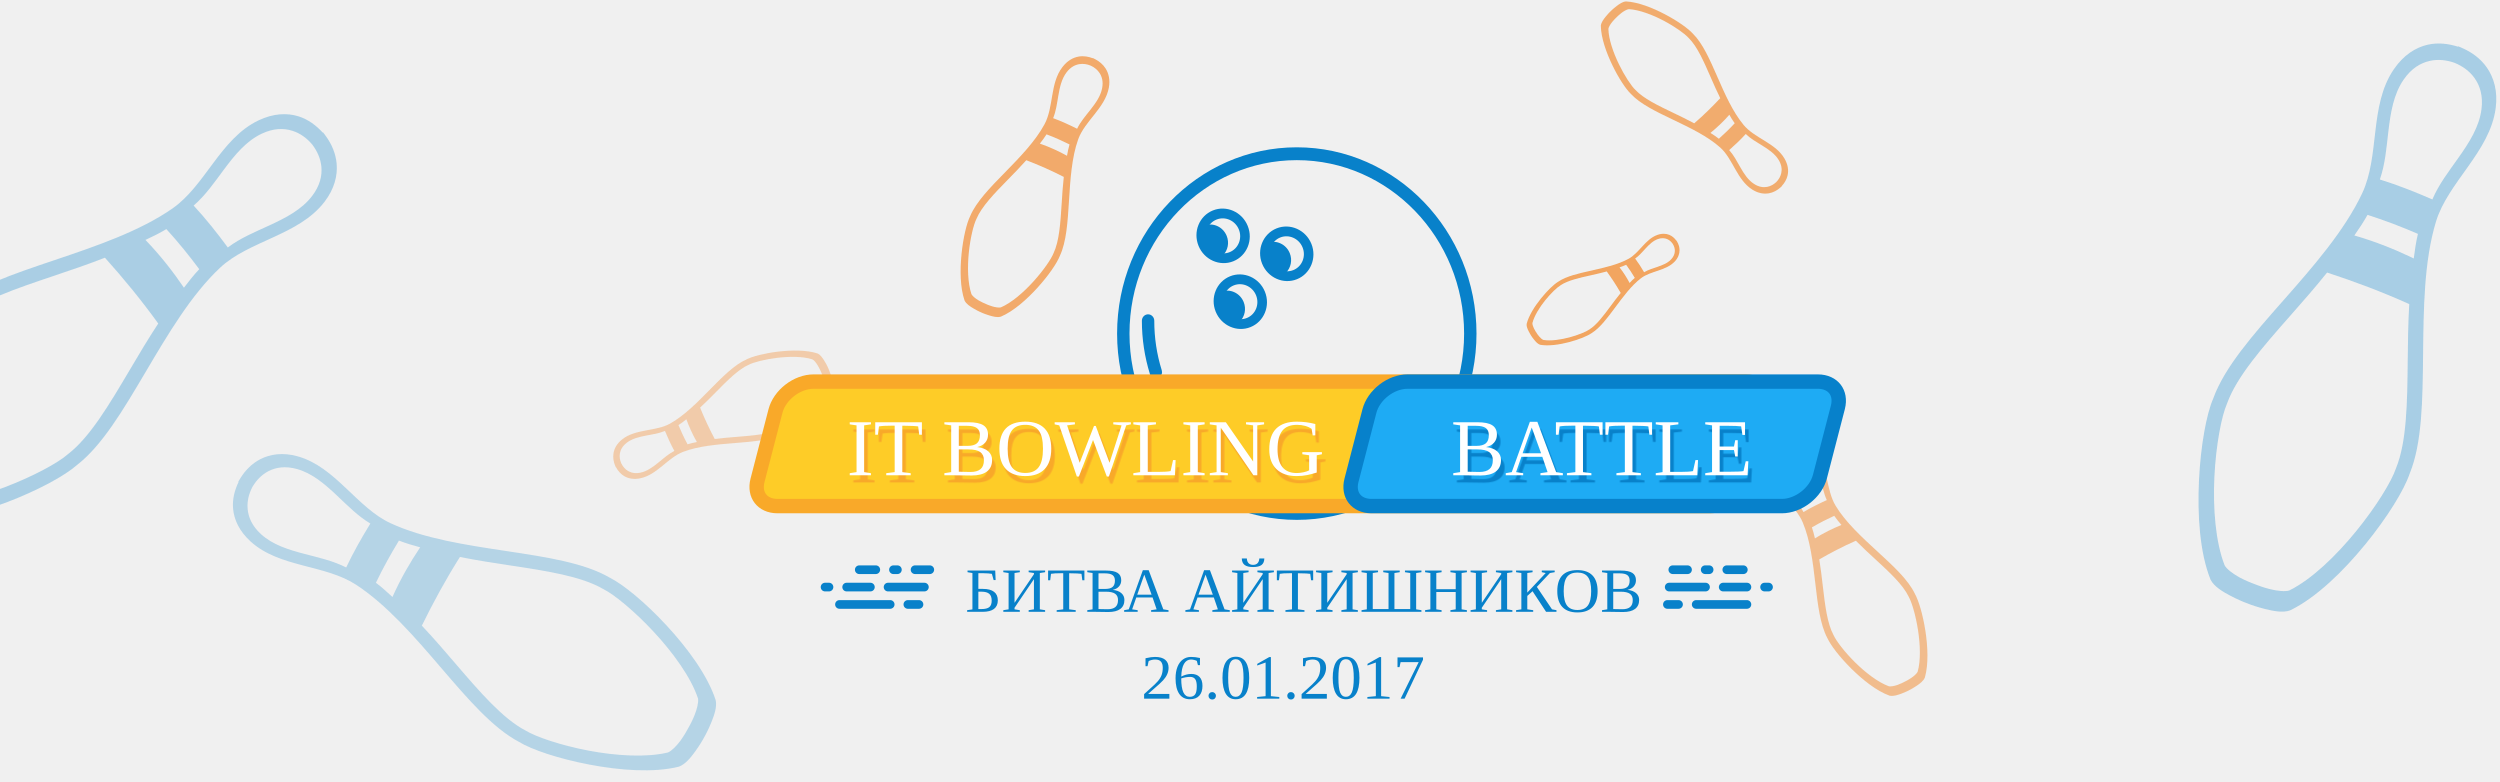
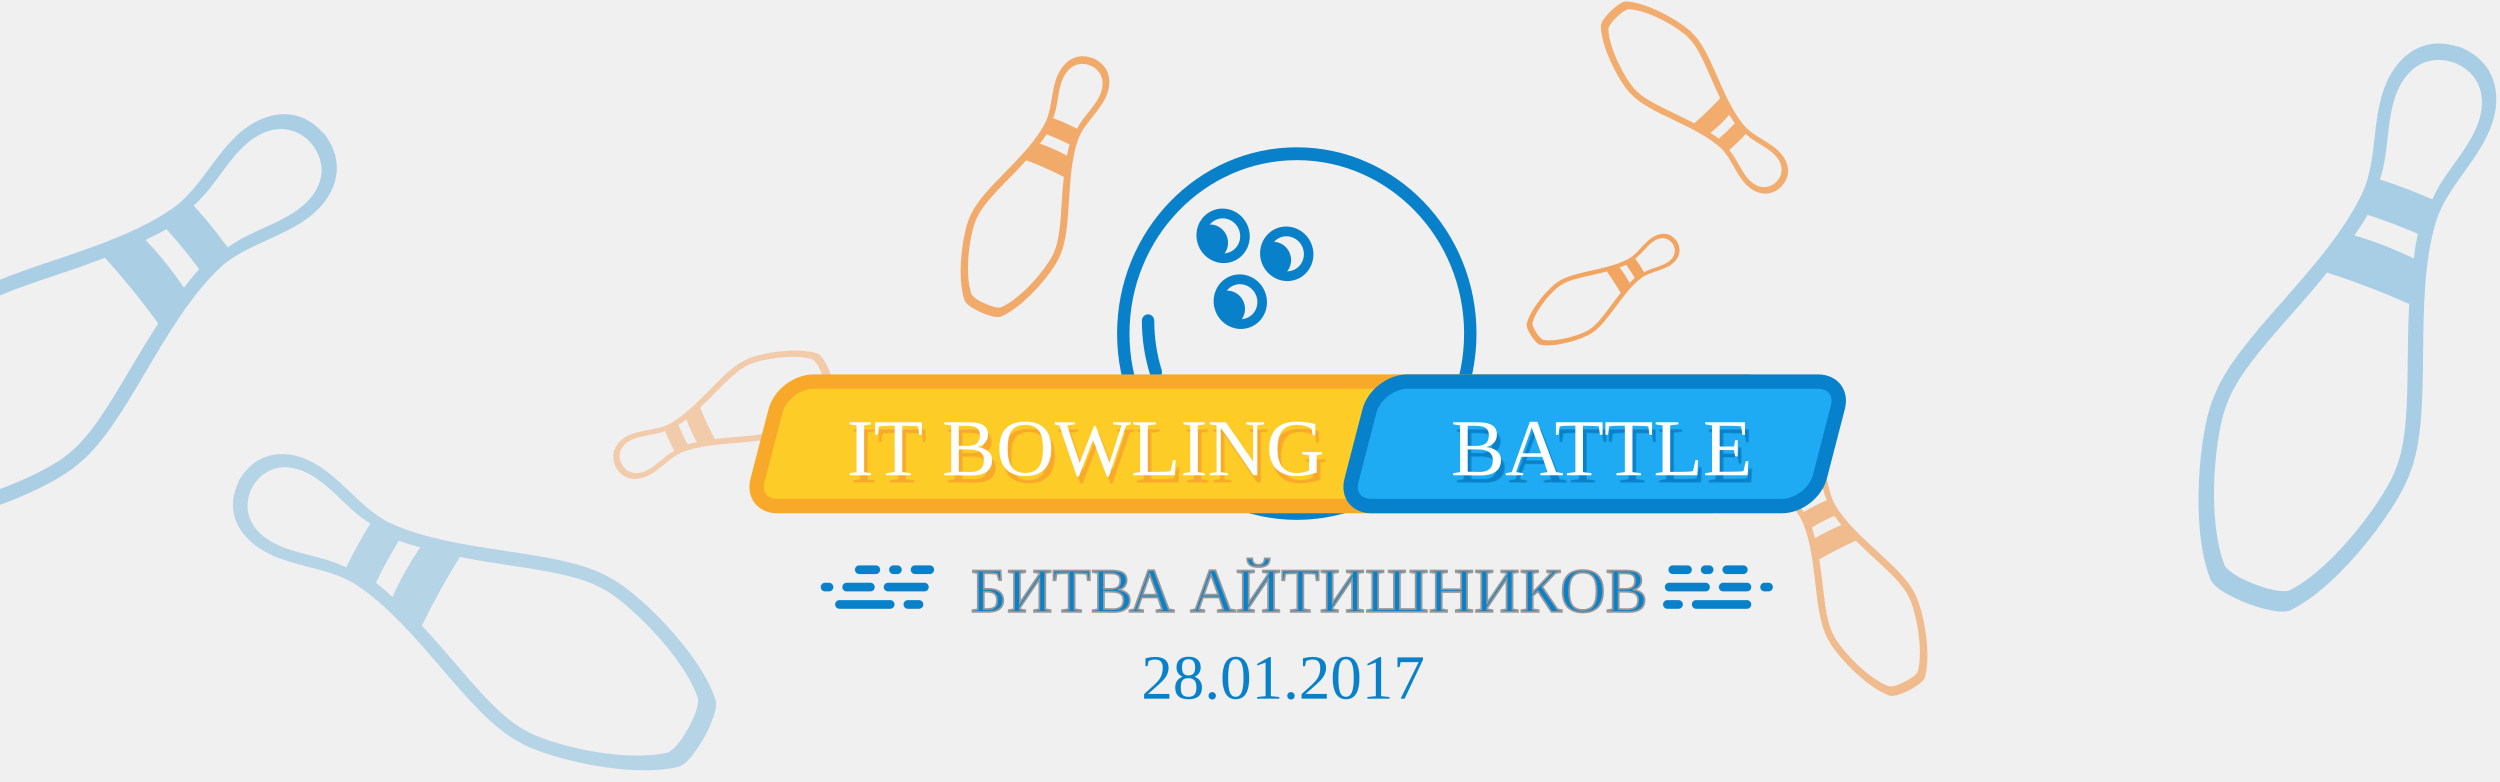
<svg xmlns="http://www.w3.org/2000/svg" xmlns:xlink="http://www.w3.org/1999/xlink" width="1389px" height="434px" viewBox="0 0 1389 434" version="1.1">
  <defs>
    <filter x="-50%" y="-50%" width="200%" height="200%" filterUnits="objectBoundingBox" id="filter-1">
      <feGaussianBlur stdDeviation="0 0" in="SourceGraphic" />
    </filter>
    <filter x="-50%" y="-50%" width="200%" height="200%" filterUnits="objectBoundingBox" id="filter-2">
      <feGaussianBlur stdDeviation="0 0" in="SourceGraphic" />
    </filter>
    <filter x="-50%" y="-50%" width="200%" height="200%" filterUnits="objectBoundingBox" id="filter-3">
      <feGaussianBlur stdDeviation="0 -0" in="SourceGraphic" />
    </filter>
    <path d="M10.982,19.362 C13.753,8.669 24.962,0 36.003,0 L553.997,0 C565.044,0 571.754,8.665 568.982,19.362 L559.018,57.811 C556.247,68.504 545.038,77.173 533.997,77.173 L16.003,77.173 C4.956,77.173 -1.754,68.507 1.018,57.811 L10.982,19.362 Z" id="path-4" />
    <mask id="mask-5" maskContentUnits="userSpaceOnUse" maskUnits="objectBoundingBox" x="0" y="0" width="569.214" height="77.173" fill="white">
      <use xlink:href="#path-4" />
    </mask>
    <path d="M340.982,19.362 C343.753,8.669 354.955,0 366.007,0 L593.993,0 C605.043,0 611.754,8.665 608.982,19.362 L599.018,57.811 C596.247,68.504 585.045,77.173 573.993,77.173 L346.007,77.173 C334.957,77.173 328.246,68.507 331.018,57.811 L340.982,19.362 Z" id="path-6" />
    <mask id="mask-7" maskContentUnits="userSpaceOnUse" maskUnits="objectBoundingBox" x="0" y="0" width="279.214" height="77.173" fill="white">
      <use xlink:href="#path-6" />
    </mask>
    <text id="text-8" font-family=".SFNSDisplay, .SF NS Display" font-size="45" font-weight="normal" fill="#FFFFFF">
      <tspan x="54.487" y="56.058">IT BOWLING </tspan>
    </text>
    <filter x="-50%" y="-50%" width="200%" height="200%" filterUnits="objectBoundingBox" id="filter-9">
      <feOffset dx="2" dy="4" in="SourceAlpha" result="shadowOffsetOuter1" />
      <feColorMatrix values="0 0 0 0 0.973   0 0 0 0 0.663   0 0 0 0 0.161  0 0 0 1 0" type="matrix" in="shadowOffsetOuter1" />
    </filter>
    <text id="text-10" font-family=".SFNSDisplay, .SF NS Display" font-size="45" font-weight="normal" fill="#FFFFFF">
      <tspan x="390.14" y="56.058">BATTLE</tspan>
    </text>
    <filter x="-50%" y="-50%" width="200%" height="200%" filterUnits="objectBoundingBox" id="filter-11">
      <feOffset dx="2" dy="4" in="SourceAlpha" result="shadowOffsetOuter1" />
      <feColorMatrix values="0 0 0 0 0.031   0 0 0 0 0.506   0 0 0 0 0.792  0 0 0 1 0" type="matrix" in="shadowOffsetOuter1" />
    </filter>
  </defs>
  <g id="Page-1" stroke="none" stroke-width="1" fill="none" fill-rule="evenodd">
    <g id="Main-Page" transform="translate(0, -110)">
      <g id="Group-10" transform="translate(-103, 99)">
        <path d="M158.229,26.602 L158.229,26.83 C152.934,27.132 147.462,28.468 142.726,31.625 C137.13,35.356 132.652,41.472 130.537,50.233 C127.738,61.82 130.24,73.431 133.14,84.823 C136.04,96.215 139.258,107.35 138.466,118.272 C136.863,140.35 128.01,164.43 119.531,187.225 C111.072,209.963 103.078,231.57 103.436,249.214 C103.435,249.249 103.438,249.294 103.436,249.328 C103.052,258.361 106.156,275.071 111.957,292.709 C117.78,310.414 126.215,328.811 136.809,340.2 L136.927,340.314 C140.143,343.059 145.259,343.887 149.708,344.424 C154.158,344.96 157.755,344.994 157.755,344.994 L157.992,344.994 L161.306,344.994 C161.306,344.994 161.524,344.995 161.542,344.994 C161.578,344.994 161.625,344.997 161.661,344.994 C162.16,344.988 165.355,344.921 169.471,344.424 C173.921,343.887 179.155,343.059 182.371,340.314 L182.371,340.2 L182.489,340.2 C193.082,328.811 201.518,310.414 207.341,292.709 C213.146,275.058 216.252,258.242 215.862,249.214 C215.861,249.186 215.863,249.127 215.862,249.1 C216.228,231.451 208.23,209.974 199.767,187.225 C191.287,164.43 182.316,140.464 180.714,118.387 C179.921,107.464 183.258,96.215 186.158,84.823 C189.058,73.431 191.559,61.82 188.761,50.233 C186.645,41.472 182.05,35.356 176.454,31.625 C171.718,28.468 166.338,27.024 161.069,26.716 C160.99,26.714 160.911,26.717 160.832,26.716 C159.955,26.671 159.097,26.583 158.229,26.602 L158.229,26.602 Z M159.649,35.542 C164.077,35.652 168.632,36.765 172.492,39.338 C176.714,42.153 180.224,46.616 181.917,53.626 C184.152,62.884 182.157,72.504 179.638,82.4 C177.508,90.766 174.949,99.3 174.667,107.977 C164.718,107.538 154.724,107.406 144.631,108.077 C144.365,99.365 141.798,90.799 139.66,82.4 C137.141,72.504 135.146,62.884 137.381,53.626 C139.074,46.616 142.584,42.153 146.806,39.338 C150.696,36.745 155.203,35.632 159.649,35.542 L159.649,35.542 Z M174.044,127.913 C174.645,132.242 175.58,136.586 176.679,140.983 C165.973,140.093 154.747,139.861 142.619,140.892 C143.693,136.585 144.657,132.337 145.254,128.095 C150.12,127.8 155.012,127.657 159.837,127.641 C164.594,127.625 169.318,127.721 174.044,127.913 Z M159.431,163.988 C167.384,163.977 175.269,164.172 183.174,164.618 C186.237,174.284 189.818,183.933 193.303,193.301 C201.107,214.28 208.352,233.9 208.007,249.091 L208.007,249.196 C208.342,256.494 205.438,272.141 200.165,288.175 C194.909,304.157 187.236,320.71 178.164,330.516 C176.469,331.963 172.095,333.1 168.253,333.563 C164.613,334.002 161.707,333.986 161.391,333.984 L161.174,333.984 L158.124,333.984 C158.124,333.984 154.887,334.027 151.045,333.563 C147.202,333.1 142.828,331.858 141.133,330.411 C132.1,320.593 124.262,304.104 119.024,288.175 C113.751,272.141 110.956,256.599 111.291,249.301 L111.291,249.196 C110.945,234.005 118.19,214.28 125.994,193.301 C129.479,183.933 133.061,174.284 136.123,164.618 C143.904,164.227 151.69,163.999 159.431,163.988 Z" id="Shape-Copy-9" fill="#0881CA" opacity="0.3" transform="translate(159.6493, 185.7974) rotate(771) translate(-159.6493, -185.7974) " />
        <path d="M363.811,201.435 L363.811,201.647 C358.901,201.927 353.827,203.165 349.436,206.093 C344.246,209.553 340.094,215.224 338.133,223.348 C335.538,234.092 337.858,244.859 340.547,255.423 C343.236,265.987 346.22,276.312 345.485,286.44 C343.999,306.912 335.79,329.241 327.927,350.378 C320.084,371.462 312.671,391.499 313.003,407.859 C313.001,407.891 313.004,407.933 313.003,407.965 C312.646,416.341 315.525,431.836 320.904,448.191 C326.303,464.609 334.126,481.668 343.949,492.229 L344.058,492.334 C347.04,494.88 351.784,495.648 355.91,496.145 C360.036,496.643 363.372,496.675 363.372,496.675 L363.592,496.675 L366.664,496.675 C366.664,496.675 366.867,496.675 366.884,496.675 C366.917,496.675 366.961,496.677 366.993,496.675 C367.456,496.668 370.419,496.606 374.236,496.145 C378.362,495.648 383.216,494.88 386.197,492.334 L386.197,492.229 L386.307,492.229 C396.13,481.668 403.953,464.609 409.352,448.191 C414.735,431.824 417.615,416.231 417.253,407.859 C417.252,407.834 417.254,407.779 417.253,407.753 C417.593,391.388 410.176,371.473 402.329,350.378 C394.466,329.241 386.147,307.018 384.661,286.545 C383.926,276.417 387.02,265.987 389.709,255.423 C392.398,244.859 394.718,234.092 392.123,223.348 C390.161,215.224 385.9,209.553 380.711,206.093 C376.319,203.165 371.33,201.827 366.445,201.541 C366.372,201.539 366.298,201.542 366.225,201.541 C365.412,201.499 364.616,201.418 363.811,201.435 L363.811,201.435 Z M365.128,209.725 C369.234,209.827 373.458,210.86 377.037,213.246 C380.952,215.856 384.207,219.994 385.776,226.494 C387.849,235.079 386,243.999 383.663,253.175 C381.688,260.934 379.316,268.846 379.054,276.893 C369.828,276.485 360.561,276.363 351.202,276.985 C350.955,268.907 348.575,260.964 346.592,253.175 C344.256,243.999 342.406,235.079 344.48,226.494 C346.049,219.994 349.304,215.856 353.219,213.246 C356.826,210.841 361.005,209.809 365.128,209.725 L365.128,209.725 Z M378.476,295.379 C379.034,299.393 379.9,303.422 380.919,307.498 C370.992,306.673 360.583,306.458 349.337,307.414 C350.332,303.421 351.226,299.481 351.779,295.547 C356.292,295.275 360.828,295.141 365.302,295.127 C369.713,295.112 374.094,295.201 378.476,295.379 Z M364.926,328.831 C372.301,328.821 379.612,329.001 386.943,329.415 C389.783,338.378 393.104,347.325 396.335,356.012 C403.572,375.466 410.29,393.658 409.969,407.745 L409.969,407.842 C410.28,414.61 407.587,429.119 402.698,443.987 C397.824,458.807 390.709,474.156 382.297,483.249 C380.725,484.591 376.669,485.645 373.106,486.075 C369.731,486.482 367.037,486.467 366.744,486.464 L366.542,486.464 L363.714,486.464 C363.714,486.464 360.712,486.504 357.149,486.075 C353.587,485.645 349.53,484.494 347.959,483.152 C339.583,474.047 332.315,458.758 327.457,443.987 C322.567,429.119 319.976,414.708 320.286,407.94 L320.286,407.842 C319.966,393.756 326.684,375.466 333.921,356.012 C337.152,347.325 340.473,338.378 343.313,329.415 C350.528,329.052 357.747,328.841 364.926,328.831 Z" id="Shape-Copy-11" fill="#0881CA" opacity="0.256" transform="translate(365.1283, 349.0543) rotate(659) translate(-365.1283, -349.0543) " />
        <path d="M1409.39,26.272 L1409.39,26.509 C1403.886,26.823 1398.199,28.211 1393.276,31.493 C1387.46,35.371 1382.806,41.727 1380.607,50.834 C1377.699,62.877 1380.299,74.946 1383.313,86.787 C1386.327,98.627 1389.672,110.2 1388.848,121.553 C1387.183,144.5 1377.981,169.528 1369.168,193.221 C1360.376,216.854 1352.067,239.313 1352.439,257.651 C1352.438,257.687 1352.441,257.734 1352.439,257.77 C1352.04,267.158 1355.266,284.526 1361.295,302.859 C1367.347,321.262 1376.116,340.382 1387.126,352.22 L1387.249,352.338 C1390.591,355.192 1395.909,356.052 1400.533,356.61 C1405.158,357.168 1408.898,357.203 1408.898,357.203 L1409.144,357.203 L1412.588,357.203 C1412.588,357.203 1412.815,357.204 1412.834,357.203 C1412.871,357.203 1412.92,357.206 1412.957,357.203 C1413.475,357.196 1416.796,357.126 1421.075,356.61 C1425.7,356.052 1431.14,355.192 1434.482,352.338 L1434.482,352.22 L1434.605,352.22 C1445.616,340.382 1454.384,321.262 1460.436,302.859 C1466.47,284.513 1469.698,267.034 1469.292,257.651 C1469.291,257.622 1469.294,257.561 1469.292,257.532 C1469.673,239.189 1461.359,216.866 1452.564,193.221 C1443.75,169.528 1434.425,144.618 1432.76,121.671 C1431.936,110.319 1435.404,98.627 1438.418,86.787 C1441.433,74.946 1444.033,62.877 1441.124,50.834 C1438.925,41.727 1434.149,35.371 1428.332,31.493 C1423.41,28.211 1417.818,26.711 1412.342,26.391 C1412.26,26.389 1412.178,26.392 1412.096,26.391 C1411.184,26.344 1410.292,26.253 1409.39,26.272 L1409.39,26.272 Z M1410.866,35.564 C1415.468,35.679 1420.203,36.836 1424.214,39.51 C1428.602,42.436 1432.251,47.075 1434.01,54.36 C1436.334,63.983 1434.261,73.982 1431.642,84.267 C1429.428,92.964 1426.769,101.833 1426.475,110.852 C1416.134,110.395 1405.746,110.258 1395.257,110.955 C1394.98,101.901 1392.312,92.997 1390.089,84.267 C1387.471,73.982 1385.397,63.983 1387.721,54.36 C1389.48,47.075 1393.129,42.436 1397.517,39.51 C1401.56,36.815 1406.244,35.658 1410.866,35.564 L1410.866,35.564 Z M1425.828,131.573 C1426.453,136.073 1427.424,140.588 1428.566,145.157 C1417.439,144.232 1405.771,143.991 1393.165,145.063 C1394.282,140.587 1395.283,136.171 1395.904,131.762 C1400.962,131.456 1406.046,131.307 1411.061,131.29 C1416.005,131.274 1420.916,131.373 1425.828,131.573 Z M1410.639,169.069 C1418.906,169.058 1427.101,169.26 1435.318,169.724 C1438.501,179.77 1442.223,189.799 1445.846,199.536 C1453.957,221.341 1461.487,241.733 1461.128,257.523 L1461.128,257.632 C1461.476,265.218 1458.458,281.481 1452.977,298.146 C1447.514,314.758 1439.539,331.962 1430.11,342.155 C1428.349,343.659 1423.802,344.84 1419.809,345.322 C1416.025,345.778 1413.005,345.762 1412.677,345.759 L1412.45,345.759 L1409.281,345.759 C1409.281,345.759 1405.916,345.804 1401.923,345.322 C1397.929,344.84 1393.383,343.55 1391.621,342.046 C1382.232,331.841 1374.086,314.703 1368.641,298.146 C1363.16,281.481 1360.255,265.327 1360.603,257.741 L1360.603,257.632 C1360.244,241.843 1367.774,221.341 1375.886,199.536 C1379.508,189.799 1383.23,179.77 1386.414,169.724 C1394.501,169.317 1402.593,169.08 1410.639,169.069 Z" id="Shape-Copy-10" fill="#0881CA" opacity="0.312" transform="translate(1410.866, 191.737) rotate(741) translate(-1410.866, -191.737) " />
        <g id="Group-6" transform="translate(435, 0)">
          <path d="M68.317,177.414 L68.317,177.507 C66.151,177.631 63.913,178.177 61.976,179.469 C59.687,180.995 57.856,183.496 56.991,187.08 C55.846,191.819 56.869,196.568 58.055,201.228 C59.242,205.887 60.558,210.441 60.234,214.909 C59.578,223.939 55.957,233.788 52.489,243.111 C49.03,252.411 45.76,261.249 45.906,268.466 C45.905,268.48 45.907,268.498 45.906,268.512 C45.749,272.207 47.019,279.042 49.391,286.256 C51.773,293.497 55.223,301.022 59.556,305.68 L59.604,305.727 C60.92,306.85 63.012,307.188 64.832,307.408 C66.652,307.627 68.123,307.641 68.123,307.641 L68.22,307.641 L69.576,307.641 C69.576,307.641 69.665,307.641 69.672,307.641 C69.687,307.641 69.706,307.642 69.721,307.641 C69.925,307.638 71.232,307.611 72.915,307.408 C74.735,307.188 76.876,306.85 78.191,305.727 L78.191,305.68 L78.24,305.68 C82.573,301.022 86.023,293.497 88.405,286.256 C90.779,279.036 92.049,272.158 91.89,268.466 C91.889,268.454 91.89,268.43 91.89,268.419 C92.04,261.2 88.768,252.416 85.307,243.111 C81.839,233.788 78.169,223.985 77.514,214.955 C77.19,210.488 78.554,205.887 79.74,201.228 C80.927,196.568 81.95,191.819 80.805,187.08 C79.94,183.496 78.06,180.995 75.771,179.469 C73.834,178.177 71.634,177.587 69.479,177.461 C69.447,177.46 69.414,177.461 69.382,177.461 C69.023,177.442 68.672,177.406 68.317,177.414 L68.317,177.414 Z M68.898,181.071 C70.709,181.116 72.572,181.571 74.151,182.624 C75.878,183.775 77.313,185.6 78.006,188.467 C78.92,192.254 78.104,196.189 77.074,200.236 C76.203,203.658 75.156,207.148 75.04,210.698 C70.971,210.518 66.883,210.464 62.755,210.738 C62.647,207.175 61.597,203.672 60.722,200.236 C59.692,196.189 58.876,192.254 59.79,188.467 C60.482,185.6 61.918,183.775 63.645,182.624 C65.236,181.563 67.079,181.108 68.898,181.071 L68.898,181.071 Z M74.786,218.852 C75.032,220.622 75.414,222.399 75.863,224.197 C71.485,223.834 66.893,223.739 61.933,224.16 C62.372,222.399 62.766,220.661 63.01,218.926 C65.001,218.806 67.001,218.747 68.975,218.74 C70.92,218.734 72.853,218.773 74.786,218.852 Z M68.809,233.607 C72.062,233.603 75.287,233.682 78.52,233.865 C79.773,237.818 81.238,241.765 82.663,245.597 C85.855,254.177 88.818,262.202 88.677,268.415 L88.677,268.458 C88.814,271.443 87.626,277.843 85.47,284.401 C83.32,290.938 80.182,297.708 76.471,301.719 C75.778,302.311 73.989,302.776 72.417,302.966 C70.928,303.145 69.74,303.139 69.611,303.138 L69.522,303.138 L68.274,303.138 C68.274,303.138 66.95,303.155 65.379,302.966 C63.807,302.776 62.018,302.268 61.325,301.676 C57.63,297.661 54.424,290.917 52.282,284.401 C50.125,277.843 48.982,271.486 49.119,268.501 L49.119,268.458 C48.978,262.245 51.941,254.177 55.133,245.597 C56.558,241.765 58.023,237.818 59.276,233.865 C62.458,233.705 65.642,233.611 68.809,233.607 Z" id="Shape-Copy" fill="#F28422" opacity="0.343" filter="url(#filter-1)" transform="translate(68.89814, 242.5273) rotate(245) translate(-68.89814, -242.5273) " />
          <path d="M692.924,248.589 L692.924,248.7 C690.357,248.846 687.705,249.493 685.409,251.024 C682.696,252.832 680.526,255.797 679.5,260.044 C678.144,265.661 679.356,271.29 680.762,276.812 C682.168,282.335 683.728,287.732 683.344,293.027 C682.567,303.729 678.276,315.402 674.165,326.452 C670.065,337.474 666.19,347.949 666.363,356.502 C666.362,356.519 666.364,356.54 666.363,356.557 C666.177,360.936 667.682,369.036 670.493,377.586 C673.316,386.169 677.405,395.087 682.541,400.608 L682.598,400.663 C684.157,401.994 686.637,402.395 688.794,402.655 C690.951,402.916 692.695,402.932 692.695,402.932 L692.809,402.932 L694.416,402.932 C694.416,402.932 694.522,402.932 694.53,402.932 C694.548,402.932 694.571,402.933 694.588,402.932 C694.83,402.929 696.378,402.896 698.374,402.655 C700.531,402.395 703.068,401.994 704.627,400.663 L704.627,400.608 L704.684,400.608 C709.82,395.087 713.909,386.169 716.732,377.586 C719.546,369.03 721.051,360.878 720.862,356.502 C720.862,356.488 720.863,356.46 720.862,356.447 C721.04,347.891 717.162,337.48 713.06,326.452 C708.95,315.402 704.601,303.785 703.824,293.082 C703.44,287.788 705.057,282.335 706.463,276.812 C707.869,271.29 709.081,265.661 707.725,260.044 C706.699,255.797 704.472,252.832 701.759,251.024 C699.463,249.493 696.855,248.794 694.301,248.644 C694.263,248.643 694.224,248.645 694.186,248.644 C693.761,248.622 693.345,248.58 692.924,248.589 L692.924,248.589 Z M693.613,252.923 C695.759,252.976 697.967,253.516 699.838,254.763 C701.885,256.127 703.586,258.291 704.407,261.689 C705.491,266.177 704.524,270.84 703.302,275.637 C702.27,279.693 701.03,283.83 700.893,288.036 C696.07,287.823 691.225,287.759 686.333,288.084 C686.204,283.861 684.959,279.709 683.923,275.637 C682.701,270.84 681.734,266.177 682.818,261.689 C683.639,258.291 685.34,256.127 687.387,254.763 C689.272,253.506 691.457,252.966 693.613,252.923 L693.613,252.923 Z M700.591,297.7 C700.882,299.799 701.335,301.905 701.868,304.036 C696.678,303.605 691.236,303.492 685.357,303.992 C685.878,301.904 686.345,299.845 686.634,297.788 C688.993,297.646 691.365,297.576 693.704,297.568 C696.01,297.561 698.3,297.607 700.591,297.7 Z M693.507,315.188 C697.362,315.183 701.184,315.277 705.017,315.493 C706.501,320.179 708.237,324.856 709.927,329.398 C713.71,339.567 717.222,349.078 717.054,356.442 L717.054,356.493 C717.217,360.031 715.809,367.616 713.253,375.389 C710.705,383.136 706.986,391.16 702.588,395.914 C701.766,396.615 699.646,397.166 697.784,397.391 C696.019,397.604 694.61,397.596 694.457,397.594 L694.352,397.594 L692.873,397.594 C692.873,397.594 691.304,397.615 689.442,397.391 C687.579,397.166 685.459,396.564 684.637,395.863 C680.258,391.103 676.459,383.11 673.919,375.389 C671.363,367.616 670.008,360.082 670.171,356.544 L670.171,356.493 C670.003,349.129 673.515,339.567 677.298,329.398 C678.988,324.856 680.724,320.179 682.208,315.493 C685.98,315.304 689.754,315.193 693.507,315.188 Z" id="Shape-Copy-2" fill="#F28422" opacity="0.48" transform="translate(693.6128, 325.7602) rotate(333) translate(-693.6128, -325.7602) " />
          <path d="M609.651,-1.985 L609.651,-1.888 C607.389,-1.759 605.051,-1.188 603.028,0.161 C600.637,1.755 598.724,4.367 597.821,8.11 C596.625,13.06 597.694,18.02 598.933,22.887 C600.172,27.753 601.546,32.51 601.208,37.176 C600.523,46.607 596.741,56.894 593.119,66.632 C589.506,76.345 586.091,85.576 586.243,93.113 C586.243,93.128 586.244,93.147 586.243,93.162 C586.079,97.021 587.405,104.159 589.883,111.694 C592.371,119.258 595.975,127.116 600.5,131.982 L600.551,132.03 C601.924,133.203 604.11,133.557 606.011,133.786 C607.911,134.015 609.448,134.03 609.448,134.03 L609.549,134.03 L610.965,134.03 C610.965,134.03 611.058,134.03 611.066,134.03 C611.081,134.03 611.101,134.031 611.117,134.03 C611.33,134.027 612.695,133.998 614.453,133.786 C616.354,133.557 618.59,133.203 619.964,132.03 L619.964,131.982 L620.014,131.982 C624.54,127.116 628.143,119.258 630.631,111.694 C633.111,104.154 634.437,96.97 634.271,93.113 C634.27,93.101 634.271,93.076 634.271,93.064 C634.427,85.525 631.01,76.35 627.395,66.632 C623.773,56.894 619.94,46.656 619.256,37.225 C618.917,32.559 620.343,27.753 621.582,22.887 C622.82,18.02 623.889,13.06 622.694,8.11 C621.79,4.367 619.827,1.755 617.436,0.161 C615.413,-1.188 613.115,-1.805 610.864,-1.936 C610.83,-1.937 610.796,-1.936 610.763,-1.936 C610.388,-1.956 610.021,-1.993 609.651,-1.985 L609.651,-1.985 Z M610.257,1.834 C612.149,1.881 614.095,2.357 615.744,3.456 C617.547,4.658 619.047,6.565 619.77,9.559 C620.725,13.514 619.873,17.624 618.796,21.851 C617.886,25.426 616.793,29.071 616.673,32.778 C612.423,32.59 608.153,32.534 603.842,32.82 C603.728,29.099 602.631,25.439 601.718,21.851 C600.642,17.624 599.79,13.514 600.745,9.559 C601.468,6.565 602.967,4.658 604.771,3.456 C606.432,2.348 608.358,1.873 610.257,1.834 L610.257,1.834 Z M616.407,41.294 C616.664,43.144 617.063,44.999 617.532,46.878 C612.959,46.497 608.163,46.398 602.982,46.839 C603.441,44.999 603.853,43.184 604.108,41.372 C606.187,41.246 608.276,41.185 610.338,41.178 C612.369,41.171 614.388,41.212 616.407,41.294 Z M610.164,56.705 C613.562,56.701 616.93,56.784 620.307,56.975 C621.615,61.103 623.145,65.226 624.634,69.228 C627.968,78.19 631.063,86.571 630.915,93.061 L630.915,93.105 C631.058,96.223 629.818,102.908 627.565,109.757 C625.32,116.584 622.042,123.656 618.167,127.845 C617.443,128.463 615.574,128.949 613.933,129.147 C612.378,129.334 611.137,129.327 611.002,129.326 L610.909,129.326 L609.606,129.326 C609.606,129.326 608.223,129.345 606.581,129.147 C604.94,128.949 603.072,128.418 602.347,127.8 C598.489,123.606 595.14,116.562 592.902,109.757 C590.65,102.908 589.456,96.268 589.599,93.15 L589.599,93.105 C589.451,86.616 592.546,78.19 595.88,69.228 C597.369,65.226 598.899,61.103 600.207,56.975 C603.531,56.807 606.857,56.71 610.164,56.705 Z" id="Shape-Copy-3" fill="#F28422" opacity="0.628" filter="url(#filter-2)" transform="translate(610.2574, 66.02209) rotate(496) translate(-610.2574, -66.02209) " />
          <path d="M243.758,36.861 L243.758,36.972 C241.192,37.118 238.539,37.765 236.243,39.296 C233.53,41.104 231.36,44.069 230.334,48.316 C228.978,53.933 230.191,59.562 231.596,65.084 C233.002,70.607 234.562,76.004 234.178,81.299 C233.401,92.001 229.11,103.674 224.999,114.724 C220.899,125.746 217.024,136.221 217.197,144.774 C217.196,144.791 217.198,144.812 217.197,144.829 C217.011,149.208 218.516,157.308 221.328,165.858 C224.15,174.441 228.24,183.359 233.375,188.88 L233.432,188.935 C234.991,190.266 237.471,190.667 239.628,190.927 C241.785,191.188 243.529,191.204 243.529,191.204 L243.644,191.204 L245.25,191.204 C245.25,191.204 245.356,191.204 245.365,191.204 C245.382,191.204 245.405,191.205 245.422,191.204 C245.664,191.201 247.213,191.168 249.208,190.927 C251.365,190.667 253.903,190.266 255.461,188.935 L255.461,188.88 L255.519,188.88 C260.654,183.359 264.743,174.441 267.566,165.858 C270.38,157.302 271.885,149.15 271.696,144.774 C271.696,144.76 271.697,144.732 271.696,144.719 C271.874,136.163 267.997,125.752 263.894,114.724 C259.784,103.674 255.435,92.057 254.658,81.354 C254.274,76.06 255.891,70.607 257.297,65.084 C258.703,59.562 259.916,53.933 258.559,48.316 C257.534,44.069 255.306,41.104 252.593,39.296 C250.297,37.765 247.689,37.066 245.135,36.916 C245.097,36.915 245.059,36.917 245.02,36.916 C244.595,36.894 244.179,36.852 243.758,36.861 L243.758,36.861 Z M244.447,41.195 C246.593,41.248 248.801,41.788 250.672,43.035 C252.719,44.399 254.421,46.563 255.241,49.961 C256.325,54.449 255.358,59.112 254.137,63.909 C253.104,67.965 251.864,72.102 251.727,76.308 C246.904,76.095 242.059,76.031 237.167,76.356 C237.038,72.133 235.793,67.981 234.757,63.909 C233.536,59.112 232.569,54.449 233.652,49.961 C234.473,46.563 236.175,44.399 238.221,43.035 C240.107,41.778 242.291,41.238 244.447,41.195 L244.447,41.195 Z M251.425,85.972 C251.716,88.071 252.169,90.177 252.702,92.308 C247.512,91.877 242.071,91.764 236.192,92.264 C236.712,90.176 237.179,88.117 237.469,86.06 C239.828,85.918 242.199,85.848 244.538,85.84 C246.844,85.833 249.134,85.879 251.425,85.972 Z M244.341,103.46 C248.197,103.455 252.019,103.549 255.851,103.766 C257.336,108.451 259.072,113.128 260.761,117.67 C264.544,127.839 268.056,137.35 267.889,144.714 L267.889,144.765 C268.051,148.303 266.643,155.888 264.087,163.661 C261.539,171.408 257.82,179.432 253.422,184.186 C252.601,184.887 250.48,185.438 248.618,185.663 C246.853,185.876 245.445,185.868 245.292,185.866 L245.186,185.866 L243.708,185.866 C243.708,185.866 242.138,185.887 240.276,185.663 C238.413,185.438 236.293,184.836 235.471,184.135 C231.092,179.375 227.293,171.382 224.753,163.661 C222.197,155.888 220.843,148.354 221.005,144.816 L221.005,144.765 C220.837,137.401 224.349,127.839 228.132,117.67 C229.822,113.128 231.558,108.451 233.043,103.766 C236.814,103.576 240.588,103.465 244.341,103.46 Z" id="Shape-Copy-7" fill="#F28422" opacity="0.647" transform="translate(244.447, 114.0322) rotate(744) translate(-244.447, -114.0322) " />
          <path d="M558.784,123.053 L558.784,123.122 C557.18,123.213 555.522,123.618 554.087,124.574 C552.392,125.705 551.035,127.558 550.394,130.212 C549.546,133.723 550.304,137.241 551.183,140.692 C552.062,144.144 553.037,147.517 552.796,150.826 C552.311,157.515 549.629,164.811 547.06,171.717 C544.497,178.606 542.075,185.153 542.183,190.498 C542.183,190.509 542.184,190.522 542.183,190.533 C542.067,193.269 543.008,198.332 544.765,203.676 C546.529,209.04 549.085,214.614 552.295,218.064 L552.33,218.099 C553.305,218.931 554.855,219.182 556.203,219.344 C557.551,219.507 558.641,219.517 558.641,219.517 L558.713,219.517 L559.716,219.517 C559.716,219.517 559.783,219.517 559.788,219.517 C559.799,219.517 559.813,219.518 559.824,219.517 C559.975,219.515 560.943,219.495 562.19,219.344 C563.539,219.182 565.124,218.931 566.099,218.099 L566.099,218.064 L566.134,218.064 C569.344,214.614 571.9,209.04 573.664,203.676 C575.423,198.328 576.364,193.233 576.245,190.498 C576.245,190.49 576.246,190.472 576.245,190.464 C576.356,185.117 573.933,178.61 571.369,171.717 C568.8,164.811 566.082,157.55 565.597,150.861 C565.356,147.552 566.367,144.144 567.246,140.692 C568.125,137.241 568.883,133.723 568.035,130.212 C567.394,127.558 566.001,125.705 564.306,124.574 C562.871,123.618 561.241,123.181 559.645,123.087 C559.621,123.087 559.597,123.088 559.573,123.087 C559.307,123.073 559.047,123.047 558.784,123.053 L558.784,123.053 Z M559.214,125.761 C560.556,125.795 561.936,126.132 563.105,126.911 C564.385,127.764 565.448,129.117 565.961,131.24 C566.638,134.045 566.034,136.96 565.271,139.958 C564.625,142.493 563.85,145.078 563.764,147.707 C560.75,147.574 557.722,147.534 554.664,147.737 C554.584,145.098 553.806,142.503 553.158,139.958 C552.395,136.96 551.791,134.045 552.468,131.24 C552.981,129.117 554.044,127.764 555.323,126.911 C556.502,126.126 557.867,125.789 559.214,125.761 L559.214,125.761 Z M563.576,153.747 C563.758,155.059 564.041,156.375 564.374,157.707 C561.13,157.437 557.729,157.367 554.055,157.679 C554.38,156.375 554.672,155.088 554.853,153.802 C556.327,153.713 557.81,153.67 559.271,153.665 C560.713,153.66 562.144,153.689 563.576,153.747 Z M559.148,164.677 C561.558,164.674 563.947,164.733 566.342,164.868 C567.27,167.796 568.355,170.72 569.411,173.558 C571.775,179.914 573.97,185.858 573.866,190.461 L573.866,190.493 C573.967,192.704 573.087,197.445 571.49,202.302 C569.897,207.144 567.573,212.16 564.824,215.131 C564.311,215.569 562.985,215.913 561.821,216.054 C560.719,216.187 559.838,216.182 559.742,216.181 L559.676,216.181 L558.752,216.181 C558.752,216.181 557.772,216.194 556.608,216.054 C555.444,215.913 554.118,215.537 553.605,215.099 C550.868,212.124 548.493,207.129 546.906,202.302 C545.309,197.445 544.462,192.736 544.563,190.525 L544.563,190.493 C544.459,185.89 546.654,179.914 549.018,173.558 C550.074,170.72 551.159,167.796 552.087,164.868 C554.444,164.749 556.803,164.68 559.148,164.677 Z" id="Shape-Copy-8" fill="#F28422" opacity="0.702" filter="url(#filter-3)" transform="translate(559.2146, 171.2847) rotate(417) translate(-559.2146, -171.2847) " />
          <g id="Group-8" transform="translate(84, 92.50104)">
            <g id="Group" transform="translate(304.658, 103.842) rotate(-90) translate(-304.658, -103.842) translate(201.158, 3.841996)" fill="#0881CA">
              <path d="M103.5,0 C46.432,0 0,44.791 0,99.842 C0,154.893 46.432,199.684 103.5,199.684 C160.568,199.684 207,154.893 207,99.842 C207,44.791 160.568,0 103.5,0 Z M103.5,192.798 C50.358,192.798 7.138,151.106 7.138,99.842 C7.138,48.578 50.358,6.886 103.5,6.886 C156.642,6.886 199.862,48.578 199.862,99.842 C199.862,151.106 156.642,192.798 103.5,192.798 Z" id="Shape" />
              <g id="Group-9" transform="translate(144.9377, 77.01835) rotate(158) translate(-144.9377, -77.01835) translate(110.9377, 45.01835)">
                <path d="M15.282,29.23 C6.883,29.23 0.066,35.835 0.066,43.973 C0.066,52.111 6.883,58.716 15.282,58.716 C23.68,58.716 30.498,52.111 30.498,43.973 C30.498,35.835 23.68,29.23 15.282,29.23 Z M15.282,53.459 C9.883,53.459 5.52,49.205 5.52,44 C5.52,38.768 9.91,34.541 15.282,34.541 C20.681,34.541 25.044,38.794 25.044,44 C25.071,49.205 20.681,53.459 15.282,53.459 Z" id="Shape" />
                <path d="M6.056,51.418 C7.982,54.156 11.225,55.955 14.902,55.955 C19.918,55.955 24.127,52.608 25.283,48.094 C23.773,44.596 20.208,42.137 16.05,42.137 C10.668,42.137 6.28,46.256 6.056,51.418 Z" id="Path" />
                <path d="M43.651,56.443 C45.576,59.181 48.819,60.979 52.497,60.979 C57.513,60.979 61.722,57.633 62.878,53.119 C61.368,49.62 57.803,47.162 53.645,47.162 C48.263,47.162 43.874,51.28 43.651,56.443 Z" id="Path-Copy" />
                <path d="M28.094,22.528 C30.02,25.266 33.263,27.064 36.94,27.064 C41.956,27.064 46.165,23.718 47.321,19.204 C45.811,15.705 42.246,13.247 38.088,13.247 C32.706,13.247 28.318,17.365 28.094,22.528 Z" id="Path-Copy-2" />
                <path d="M52.776,34.065 C44.377,34.065 37.56,40.67 37.56,48.808 C37.56,56.946 44.377,63.578 52.776,63.578 C61.175,63.578 67.992,56.973 67.992,48.835 C67.992,40.697 61.175,34.065 52.776,34.065 Z M52.776,58.294 C47.377,58.294 43.014,54.04 43.014,48.835 C43.014,43.603 47.404,39.376 52.776,39.376 C58.175,39.376 62.538,43.63 62.538,48.835 C62.565,54.04 58.175,58.294 52.776,58.294 Z" id="Shape" />
                <path d="M37.778,29.679 C46.177,29.679 52.994,23.074 52.994,14.936 C52.994,6.798 46.177,0.166 37.778,0.166 C29.38,0.166 22.562,6.771 22.562,14.909 C22.562,23.047 29.38,29.679 37.778,29.679 Z M37.778,5.45 C43.177,5.45 47.54,9.704 47.54,14.909 C47.54,20.141 43.15,24.368 37.778,24.368 C32.379,24.368 28.016,20.114 28.016,14.909 C28.016,9.704 32.406,5.45 37.778,5.45 Z" id="Shape" />
              </g>
              <path d="M110.638,20.657 C112.601,20.657 114.207,19.108 114.207,17.214 C114.207,15.321 112.601,13.771 110.638,13.771 C100.502,13.771 90.545,15.286 80.98,18.247 C79.088,18.832 78.089,20.76 78.696,22.585 C79.195,24.031 80.587,24.96 82.086,24.96 C82.443,24.96 82.836,24.892 83.193,24.788 C92.008,22.034 101.252,20.657 110.638,20.657 Z" id="Shape" />
              <path d="M69.88,22.447 C57.103,28.197 45.576,36.804 36.511,47.27 C35.261,48.716 35.476,50.919 36.974,52.124 C37.653,52.675 38.438,52.916 39.259,52.916 C40.294,52.916 41.293,52.503 42.007,51.677 C50.394,41.968 61.065,34.015 72.878,28.679 C74.663,27.887 75.448,25.821 74.591,24.1 C73.771,22.413 71.665,21.655 69.88,22.447 Z" id="Shape" />
              <path d="M32.014,58.976 C30.301,58.012 28.123,58.597 27.124,60.249 C26.41,61.42 25.732,62.625 25.09,63.83 C24.198,65.517 24.876,67.583 26.624,68.478 C27.16,68.719 27.731,68.857 28.266,68.857 C29.551,68.857 30.8,68.168 31.443,66.997 C32.049,65.896 32.656,64.76 33.334,63.692 C34.298,62.04 33.727,59.94 32.014,58.976 Z" id="Shape" />
              <path d="M21.128,82.731 C19.201,82.284 17.274,83.454 16.846,85.279 C15.132,92.268 14.276,99.498 14.276,106.728 C14.276,108.621 15.882,110.17 17.845,110.17 C19.808,110.17 21.414,108.621 21.414,106.728 C21.414,100.014 22.199,93.335 23.805,86.863 C24.233,85.003 23.056,83.144 21.128,82.731 Z" id="Shape" />
            </g>
            <g id="Group-5" transform="translate(0, 126.5114)">
              <g id="Group-3">
                <use id="Rectangle-6" stroke="#F9A929" mask="url(#mask-5)" stroke-width="16" fill="#FECC27" xlink:href="#path-4" />
                <use id="Rectangle-6-Copy" stroke="#0781CB" mask="url(#mask-7)" stroke-width="16" fill="#1EABF4" xlink:href="#path-6" />
                <g id="IT-BOWLING" fill-opacity="1" fill="#FFFFFF">
                  <use filter="url(#filter-9)" xlink:href="#text-8" />
                  <use xlink:href="#text-8" />
                </g>
                <g id="BATTLE" fill-opacity="1" fill="#FFFFFF">
                  <use filter="url(#filter-11)" xlink:href="#text-10" />
                  <use xlink:href="#text-10" />
                </g>
              </g>
              <g id="Group-4" transform="translate(40, 97.43035)" fill="#0881CA">
-                 <text id="БИТВА-АЙТИШНИКОВ" font-family=".SFNSDisplay, .SF NS Display" font-size="35" font-weight="normal">
-                   <tspan x="80.323" y="34.482">БИТВА АЙТИШНИКОВ</tspan>
+                 <text id="БИТВА-АЙТИШНИКОВ" stroke="#979797" font-family=".SFNSDisplay, .SF NS Display" font-size="35" font-weight="normal">
+                   <tspan x="83.331" y="34.482">БИТВА АЙТИШНИКОВ</tspan>
                </text>
-                 <text id="26.01.2017" font-family=".SFNSDisplay, .SF NS Display" font-size="35" font-weight="normal">
-                   <tspan x="178.137" y="82.715">26.01.2017</tspan>
+                 <text id="28.01.2017" font-family=".SFNSDisplay, .SF NS Display" font-size="35" font-weight="normal">
+                   <tspan x="178.128" y="82.715">28.01.2017</tspan>
                </text>
                <path d="M50,11.094 C50,9.762 51.086,8.682 52.415,8.682 L60.585,8.682 C61.919,8.682 63,9.752 63,11.094 C63,12.425 61.914,13.505 60.585,13.505 L52.415,13.505 C51.081,13.505 50,12.435 50,11.094 Z M38,11.094 C38,9.762 39.078,8.682 40.409,8.682 L42.591,8.682 C43.921,8.682 45,9.752 45,11.094 C45,12.425 43.922,13.505 42.591,13.505 L40.409,13.505 C39.079,13.505 38,12.435 38,11.094 Z M0,20.74 C0,19.408 1.078,18.328 2.409,18.328 L4.591,18.328 C5.921,18.328 7,19.399 7,20.74 C7,22.072 5.922,23.152 4.591,23.152 L2.409,23.152 C1.079,23.152 0,22.081 0,20.74 Z M19,11.094 C19,9.762 20.075,8.682 21.407,8.682 L30.593,8.682 C31.922,8.682 33,9.752 33,11.094 C33,12.425 31.925,13.505 30.593,13.505 L21.407,13.505 C20.078,13.505 19,12.435 19,11.094 Z M35,20.74 C35,19.408 36.074,18.328 37.42,18.328 L57.58,18.328 C58.917,18.328 60,19.399 60,20.74 C60,22.072 58.926,23.152 57.58,23.152 L37.42,23.152 C36.083,23.152 35,22.081 35,20.74 Z M46,30.387 C46,29.055 47.075,27.975 48.414,27.975 L54.586,27.975 C55.919,27.975 57,29.045 57,30.387 C57,31.719 55.925,32.798 54.586,32.798 L48.414,32.798 C47.081,32.798 46,31.728 46,30.387 Z M8,30.387 C8,29.055 9.079,27.975 10.413,27.975 L38.587,27.975 C39.92,27.975 41,29.045 41,30.387 C41,31.719 39.921,32.798 38.587,32.798 L10.413,32.798 C9.08,32.798 8,31.728 8,30.387 Z M12,20.74 C12,19.408 13.072,18.328 14.409,18.328 L27.591,18.328 C28.922,18.328 30,19.399 30,20.74 C30,22.072 28.928,23.152 27.591,23.152 L14.409,23.152 C13.078,23.152 12,22.081 12,20.74 Z" id="Combined-Shape" />
                <path d="M484,11.094 C484,9.762 482.914,8.682 481.585,8.682 L473.415,8.682 C472.081,8.682 471,9.752 471,11.094 C471,12.425 472.086,13.505 473.415,13.505 L481.585,13.505 C482.919,13.505 484,12.435 484,11.094 Z M496,11.094 C496,9.762 494.922,8.682 493.591,8.682 L491.409,8.682 C490.079,8.682 489,9.752 489,11.094 C489,12.425 490.078,13.505 491.409,13.505 L493.591,13.505 C494.921,13.505 496,12.435 496,11.094 Z M529,20.74 C529,19.408 527.922,18.328 526.591,18.328 L524.409,18.328 C523.079,18.328 522,19.399 522,20.74 C522,22.072 523.078,23.152 524.409,23.152 L526.591,23.152 C527.921,23.152 529,22.081 529,20.74 Z M515,11.094 C515,9.762 513.925,8.682 512.593,8.682 L503.407,8.682 C502.078,8.682 501,9.752 501,11.094 C501,12.425 502.075,13.505 503.407,13.505 L512.593,13.505 C513.922,13.505 515,12.435 515,11.094 Z M494,20.74 C494,19.408 492.926,18.328 491.58,18.328 L471.42,18.328 C470.083,18.328 469,19.399 469,20.74 C469,22.072 470.074,23.152 471.42,23.152 L491.58,23.152 C492.917,23.152 494,22.081 494,20.74 Z M479,30.387 C479,29.055 477.925,27.975 476.586,27.975 L470.414,27.975 C469.081,27.975 468,29.045 468,30.387 C468,31.719 469.075,32.798 470.414,32.798 L476.586,32.798 C477.919,32.798 479,31.728 479,30.387 Z M517,30.387 C517,29.055 515.921,27.975 514.587,27.975 L486.413,27.975 C485.08,27.975 484,29.045 484,30.387 C484,31.719 485.079,32.798 486.413,32.798 L514.587,32.798 C515.92,32.798 517,31.728 517,30.387 Z M517,20.74 C517,19.408 515.928,18.328 514.591,18.328 L501.409,18.328 C500.078,18.328 499,19.399 499,20.74 C499,22.072 500.072,23.152 501.409,23.152 L514.591,23.152 C515.922,23.152 517,22.081 517,20.74 Z" id="Combined-Shape" />
              </g>
            </g>
          </g>
        </g>
      </g>
    </g>
  </g>
</svg>
